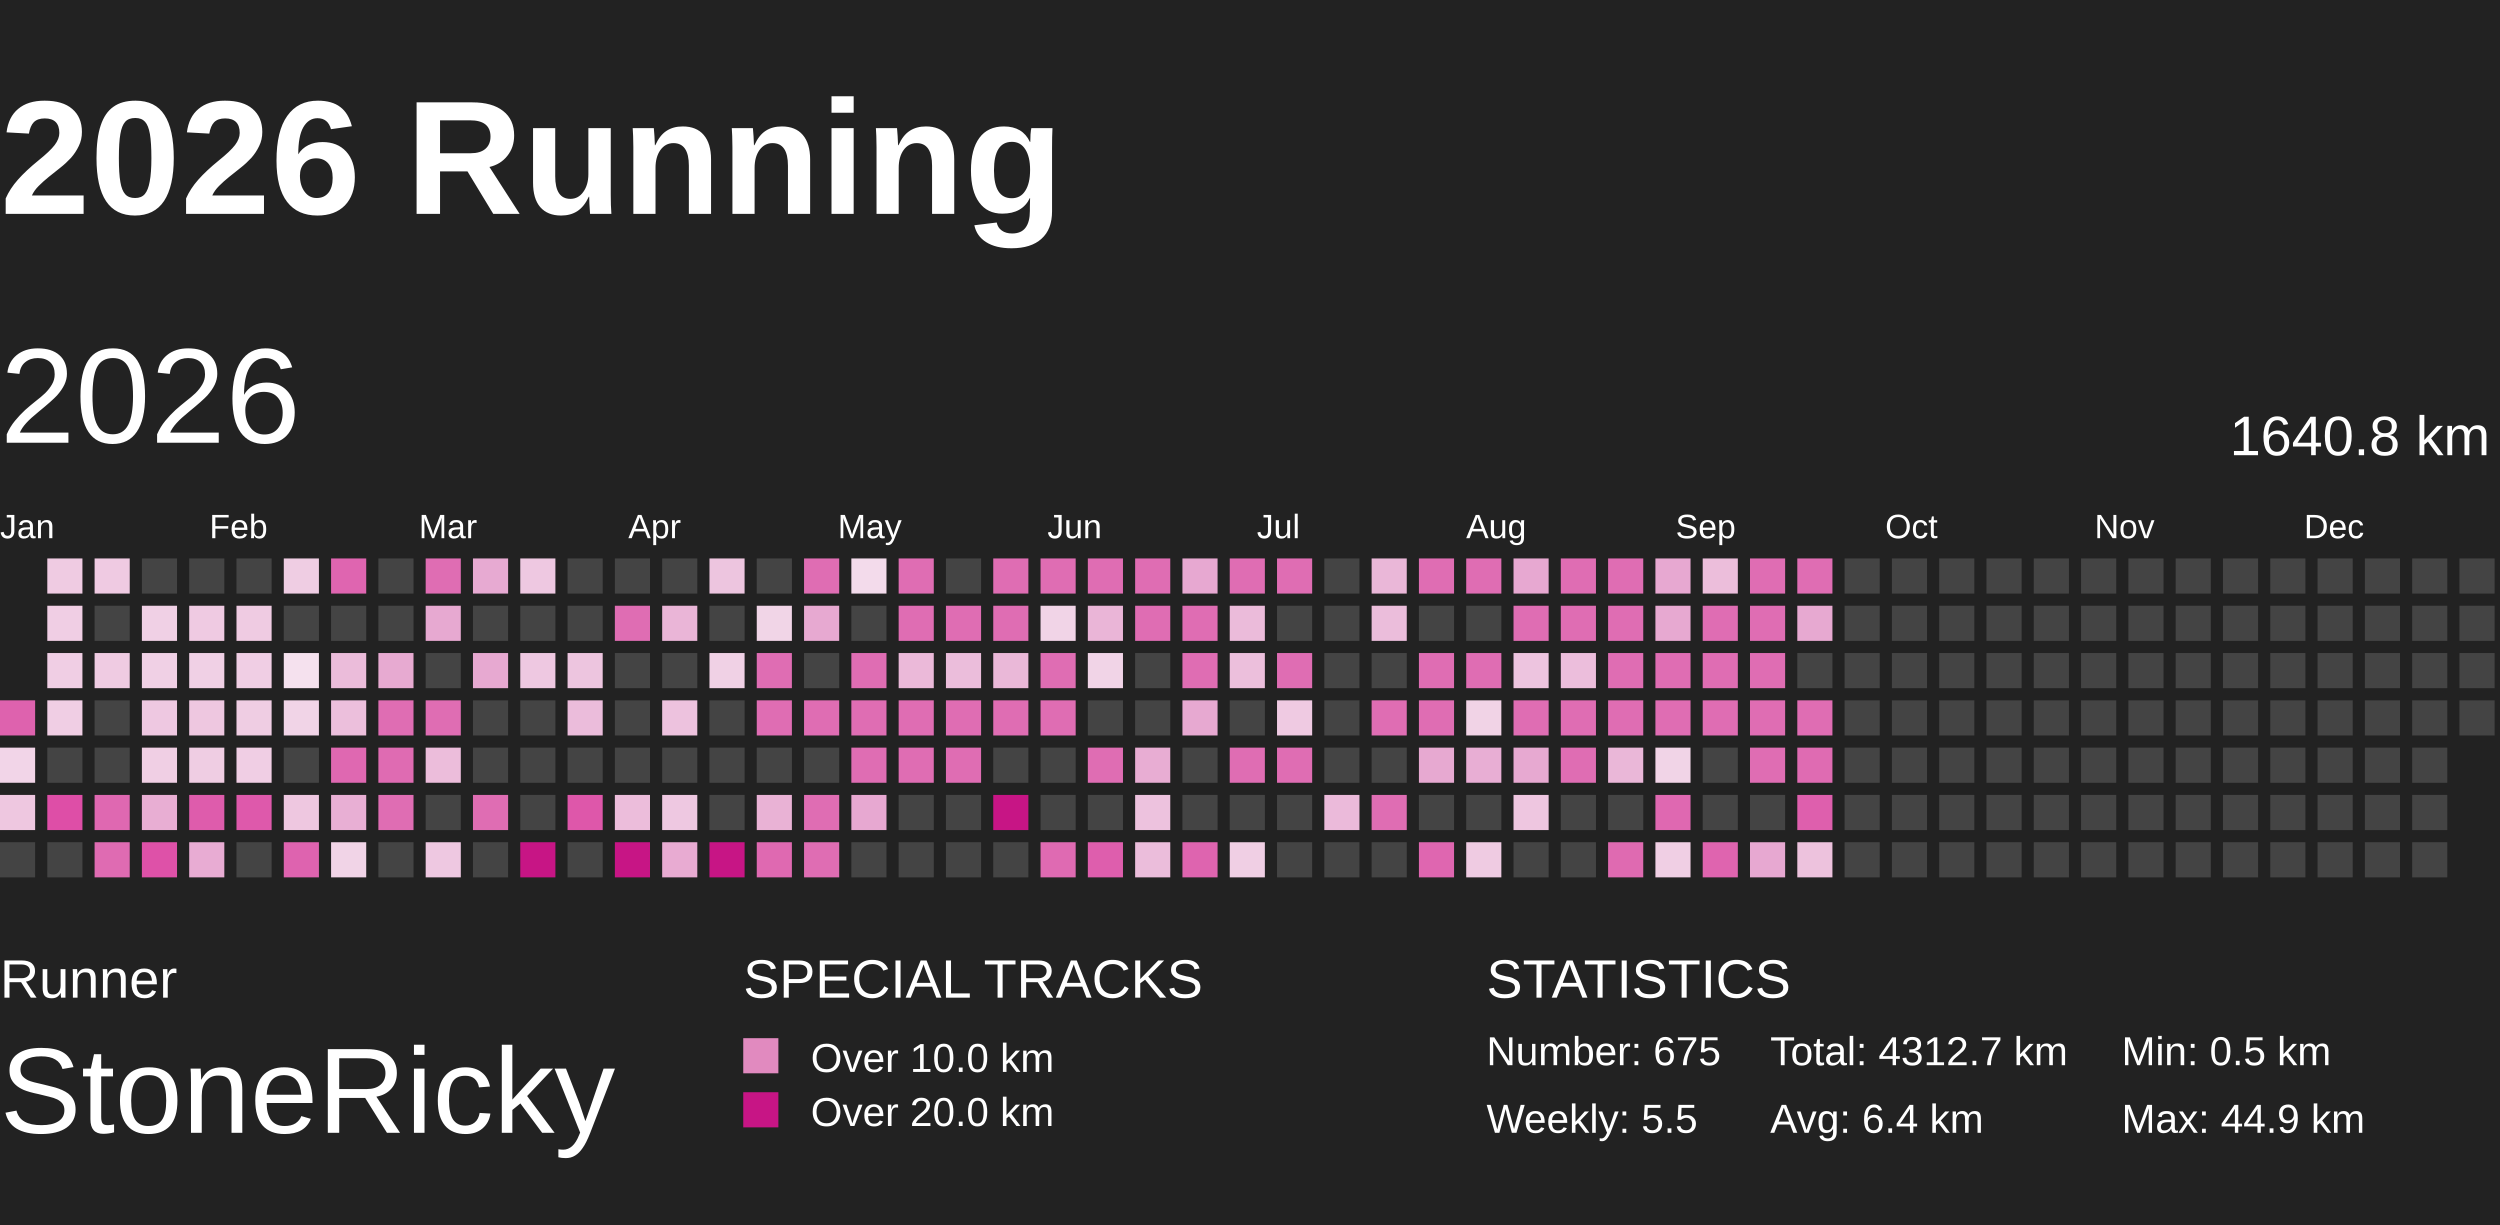
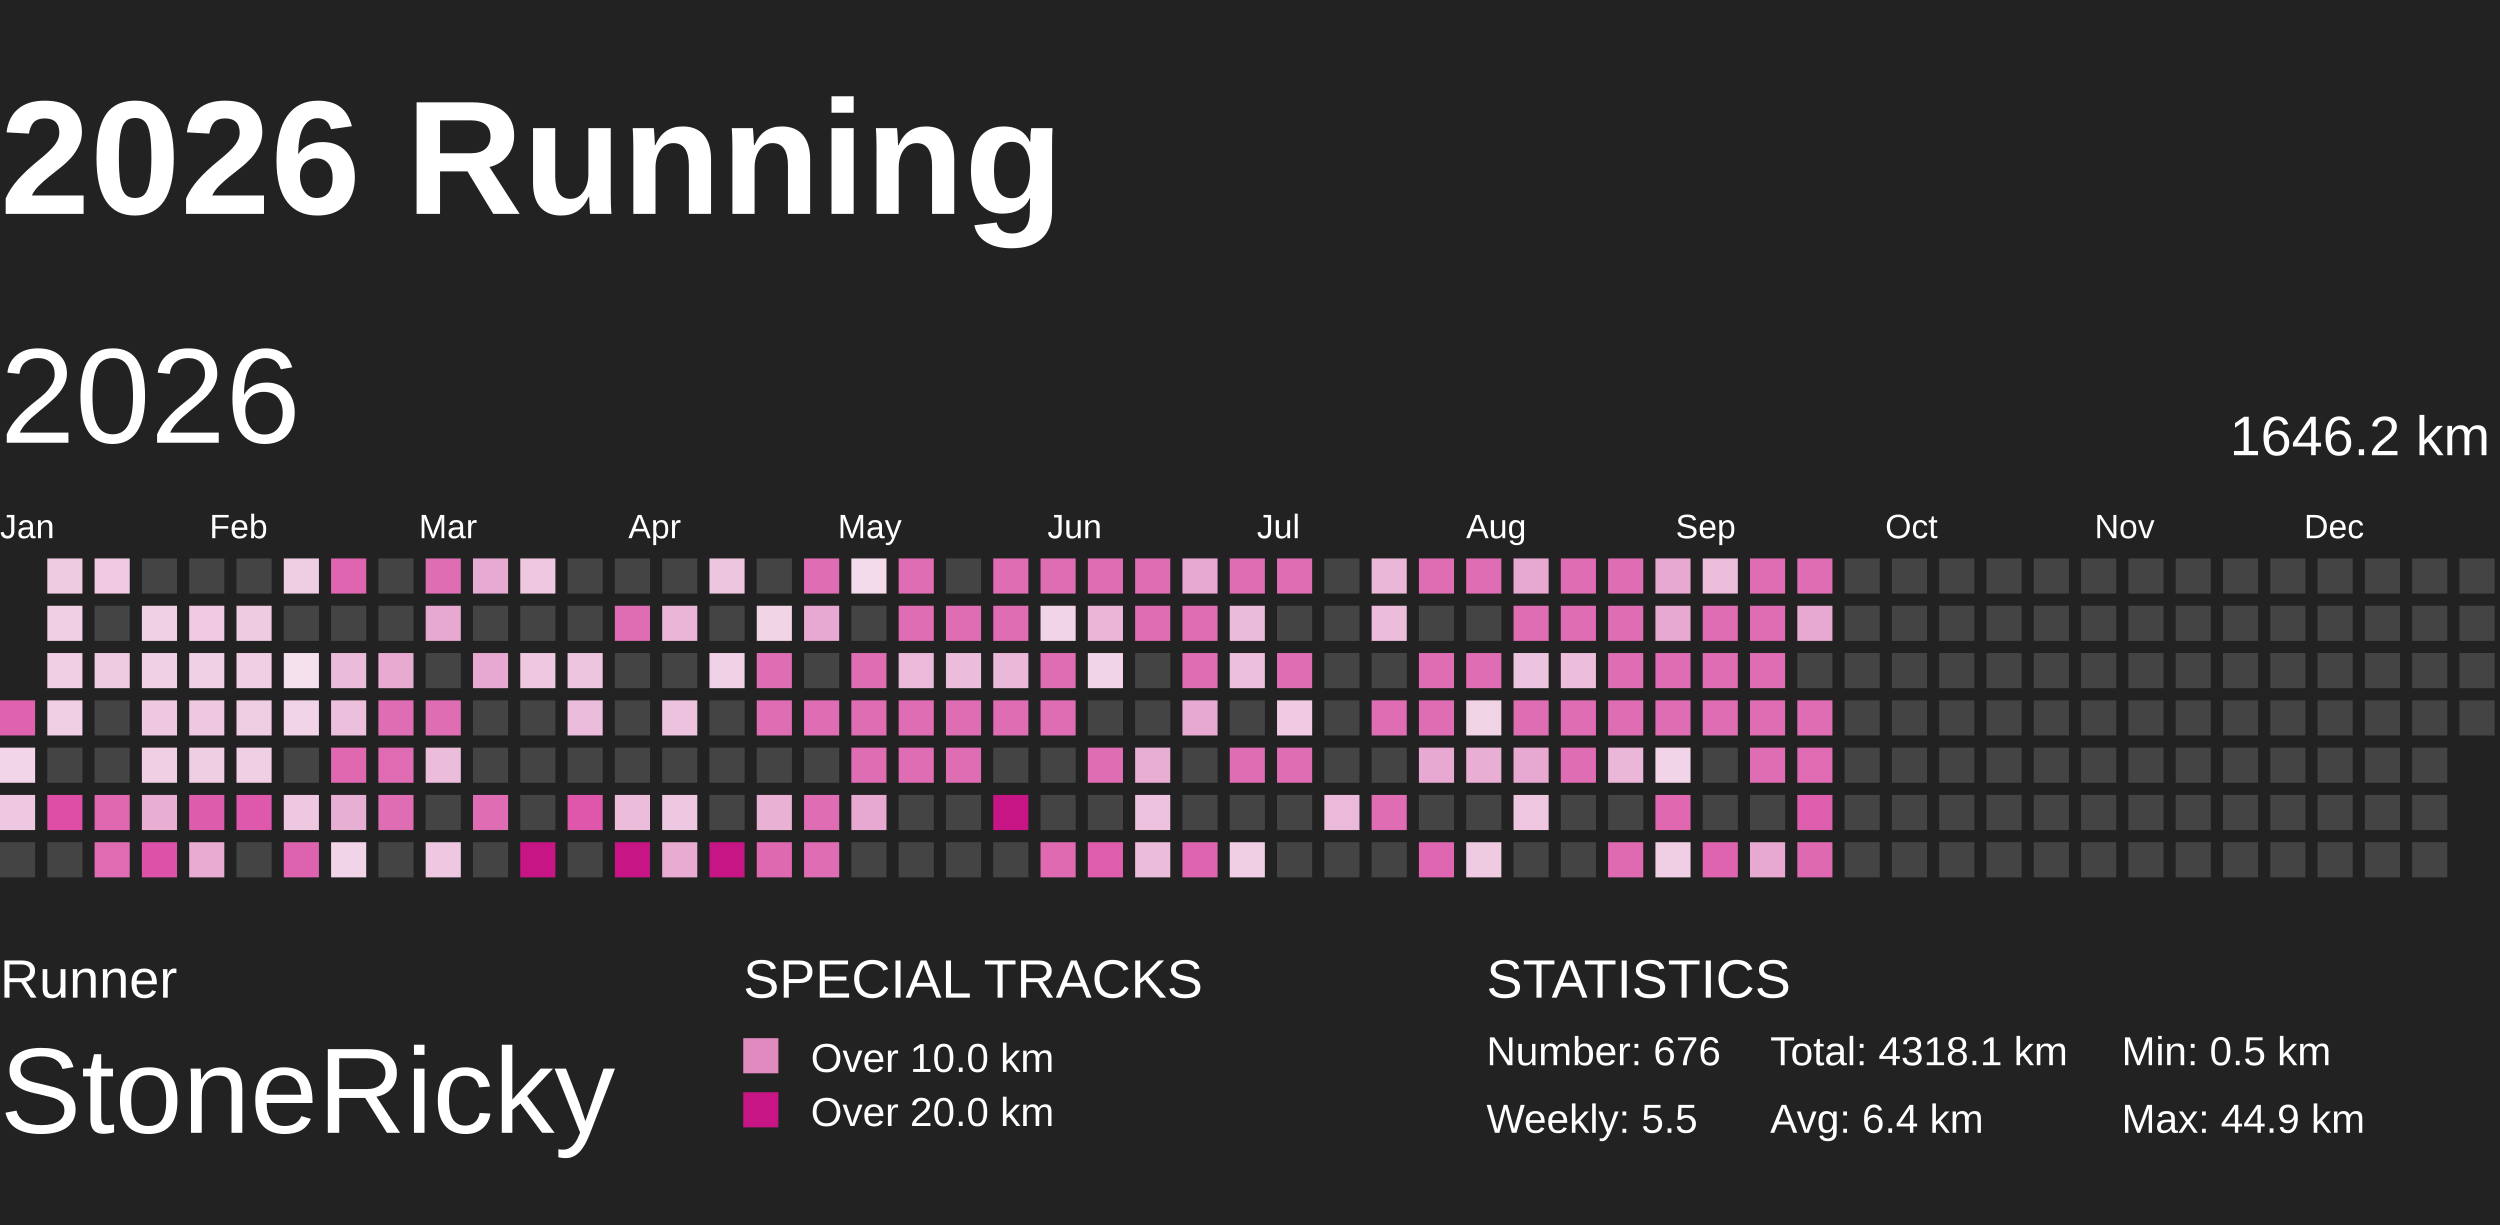
<svg xmlns="http://www.w3.org/2000/svg" baseProfile="full" height="98mm" version="1.1" viewBox="10,9,185,81" width="200mm">
  <defs>
    <pattern height="2" id="indoor-stripe" patternUnits="userSpaceOnUse" width="2">
      <line stroke="white" stroke-opacity="0.45" stroke-width="0.5" x1="0" x2="2" y1="2" y2="0" />
    </pattern>
  </defs>
  <rect fill="#222222" height="98" width="200" x="0" y="0" />
  <text fill="#FFFFFF" style="font-size:12px; font-family:Arial; font-weight:bold;" x="10" y="20">2026 Running</text>
  <text fill="#FFFFFF" style="font-size:4px; font-family:Arial" x="10" y="78">Runner</text>
  <text fill="#FFFFFF" style="font-size:9px; font-family:Arial" x="10" y="88">StoneRicky</text>
  <text fill="#FFFFFF" style="font-size:4px; font-family:Arial" x="65" y="78">SPECIAL TRACKS</text>
  <rect fill="#E18ABF" height="2.6" width="2.6" x="65" y="81" />
  <text fill="#FFFFFF" style="font-size:3px; font-family:Arial" x="70" y="83.5">Over 10.0 km</text>
  <rect fill="#C71585" height="2.6" width="2.6" x="65" y="85" />
  <text fill="#FFFFFF" style="font-size:3px; font-family:Arial" x="70" y="87.5">Over 20.0 km</text>
  <text fill="#FFFFFF" style="font-size:4px; font-family:Arial" x="120" y="78">STATISTICS</text>
-   <text fill="#FFFFFF" style="font-size:3px; font-family:Arial" x="120" y="83">Number: 675</text>
+   <text fill="#FFFFFF" style="font-size:3px; font-family:Arial" x="120" y="83">Number: 676</text>
  <text fill="#FFFFFF" style="font-size:3px; font-family:Arial" x="120" y="88">Weekly: 5.5</text>
-   <text fill="#FFFFFF" style="font-size:3px; font-family:Arial" x="141" y="83">Total: 4312.7 km</text>
+   <text fill="#FFFFFF" style="font-size:3px; font-family:Arial" x="141" y="83">Total: 4318.1 km</text>
  <text fill="#FFFFFF" style="font-size:3px; font-family:Arial" x="141" y="88">Avg: 6.4 km</text>
  <text fill="#FFFFFF" style="font-size:3px; font-family:Arial" x="167" y="83">Min: 0.5 km</text>
  <text fill="#FFFFFF" style="font-size:3px; font-family:Arial" x="167" y="88">Max: 44.9 km</text>
  <text dominant-baseline="hanging" fill="#FFFFFF" style="font-size:10.0px; font-family:Arial;" x="10" y="30">2026</text>
-   <text dominant-baseline="hanging" fill="#FFFFFF" style="font-size:4.125px; font-family:Arial;" x="175" y="35">1640.8 km</text>
+   <text dominant-baseline="hanging" fill="#FFFFFF" style="font-size:4.125px; font-family:Arial;" x="175" y="35">1646.2 km</text>
  <text fill="#FFFFFF" style="font-size:2.5px; font-family:Arial" x="10.0" y="44">Jan</text>
  <text fill="#FFFFFF" style="font-size:2.5px; font-family:Arial" x="25.5" y="44">Feb</text>
  <text fill="#FFFFFF" style="font-size:2.5px; font-family:Arial" x="41.0" y="44">Mar</text>
  <text fill="#FFFFFF" style="font-size:2.5px; font-family:Arial" x="56.5" y="44">Apr</text>
  <text fill="#FFFFFF" style="font-size:2.5px; font-family:Arial" x="72.0" y="44">May</text>
  <text fill="#FFFFFF" style="font-size:2.5px; font-family:Arial" x="87.5" y="44">Jun</text>
  <text fill="#FFFFFF" style="font-size:2.5px; font-family:Arial" x="103.0" y="44">Jul</text>
  <text fill="#FFFFFF" style="font-size:2.5px; font-family:Arial" x="118.5" y="44">Aug</text>
  <text fill="#FFFFFF" style="font-size:2.5px; font-family:Arial" x="134.0" y="44">Sep</text>
  <text fill="#FFFFFF" style="font-size:2.5px; font-family:Arial" x="149.5" y="44">Oct</text>
  <text fill="#FFFFFF" style="font-size:2.5px; font-family:Arial" x="165.0" y="44">Nov</text>
  <text fill="#FFFFFF" style="font-size:2.5px; font-family:Arial" x="180.5" y="44">Dec</text>
  <rect fill="#de62ae" height="2.6" width="2.6" x="10.0" y="56.0" />
  <rect fill="#f2d5e8" height="2.6" width="2.6" x="10.0" y="59.5" />
  <rect fill="#eec7e0" height="2.6" width="2.6" x="10.0" y="63.0" />
  <rect fill="#444444" height="2.6" width="2.6" x="10.0" y="66.5" />
  <rect fill="#efcbe2" height="2.6" width="2.6" x="13.5" y="45.5" />
  <rect fill="#f0cee4" height="2.6" width="2.6" x="13.5" y="49.0" />
  <rect fill="#f0cee4" height="2.6" width="2.6" x="13.5" y="52.5" />
  <rect fill="#f0cee4" height="2.6" width="2.6" x="13.5" y="56.0" />
  <rect fill="#444444" height="2.6" width="2.6" x="13.5" y="59.5" />
  <rect fill="#de4ea7" height="2.6" width="2.6" x="13.5" y="63.0" />
  <rect fill="#444444" height="2.6" width="2.6" x="13.5" y="66.5" />
  <rect fill="#efcae2" height="2.6" width="2.6" x="17.0" y="45.5" />
  <rect fill="#444444" height="2.6" width="2.6" x="17.0" y="49.0" />
  <rect fill="#efcbe2" height="2.6" width="2.6" x="17.0" y="52.5" />
  <rect fill="#444444" height="2.6" width="2.6" x="17.0" y="56.0" />
  <rect fill="#444444" height="2.6" width="2.6" x="17.0" y="59.5" />
  <rect fill="#df68b1" height="2.6" width="2.6" x="17.0" y="63.0" />
  <rect fill="#df6bb2" height="2.6" width="2.6" x="17.0" y="66.5" />
  <rect fill="#444444" height="2.6" width="2.6" x="20.5" y="45.5" />
  <rect fill="#f0d0e5" height="2.6" width="2.6" x="20.5" y="49.0" />
  <rect fill="#f0d0e5" height="2.6" width="2.6" x="20.5" y="52.5" />
  <rect fill="#eec8e1" height="2.6" width="2.6" x="20.5" y="56.0" />
  <rect fill="#f0cfe4" height="2.6" width="2.6" x="20.5" y="59.5" />
  <rect fill="#e8aed3" height="2.6" width="2.6" x="20.5" y="63.0" />
  <rect fill="#de51a8" height="2.6" width="2.6" x="20.5" y="66.5" />
  <rect fill="#444444" height="2.6" width="2.6" x="24.0" y="45.5" />
  <rect fill="#efcae2" height="2.6" width="2.6" x="24.0" y="49.0" />
  <rect fill="#f0d0e5" height="2.6" width="2.6" x="24.0" y="52.5" />
  <rect fill="#eec7e0" height="2.6" width="2.6" x="24.0" y="56.0" />
  <rect fill="#efcde3" height="2.6" width="2.6" x="24.0" y="59.5" />
  <rect fill="#de5cac" height="2.6" width="2.6" x="24.0" y="63.0" />
  <rect fill="#e8acd3" height="2.6" width="2.6" x="24.0" y="66.5" />
  <rect fill="#444444" height="2.6" width="2.6" x="27.5" y="45.5" />
  <rect fill="#efcbe2" height="2.6" width="2.6" x="27.5" y="49.0" />
  <rect fill="#f0cee4" height="2.6" width="2.6" x="27.5" y="52.5" />
  <rect fill="#efcde3" height="2.6" width="2.6" x="27.5" y="56.0" />
  <rect fill="#f0cee4" height="2.6" width="2.6" x="27.5" y="59.5" />
  <rect fill="#de59ab" height="2.6" width="2.6" x="27.5" y="63.0" />
  <rect fill="#444444" height="2.6" width="2.6" x="27.5" y="66.5" />
  <rect fill="#efcde3" height="2.6" width="2.6" x="31.0" y="45.5" />
  <rect fill="#444444" height="2.6" width="2.6" x="31.0" y="49.0" />
  <rect fill="#f5e1ee" height="2.6" width="2.6" x="31.0" y="52.5" />
  <rect fill="#f1d4e7" height="2.6" width="2.6" x="31.0" y="56.0" />
  <rect fill="#444444" height="2.6" width="2.6" x="31.0" y="59.5" />
  <rect fill="#eec7e0" height="2.6" width="2.6" x="31.0" y="63.0" />
  <rect fill="#de63af" height="2.6" width="2.6" x="31.0" y="66.5" />
  <rect fill="#df65b0" height="2.6" width="2.6" x="34.5" y="45.5" />
  <rect fill="#444444" height="2.6" width="2.6" x="34.5" y="49.0" />
  <rect fill="#ebbcda" height="2.6" width="2.6" x="34.5" y="52.5" />
  <rect fill="#ecbfdc" height="2.6" width="2.6" x="34.5" y="56.0" />
  <rect fill="#df68b1" height="2.6" width="2.6" x="34.5" y="59.5" />
  <rect fill="#e8afd4" height="2.6" width="2.6" x="34.5" y="63.0" />
  <rect fill="#f1d4e7" height="2.6" width="2.6" x="34.5" y="66.5" />
  <rect fill="#444444" height="2.6" width="2.6" x="38.0" y="45.5" />
  <rect fill="#444444" height="2.6" width="2.6" x="38.0" y="49.0" />
  <rect fill="#e7aad1" height="2.6" width="2.6" x="38.0" y="52.5" />
  <rect fill="#df6db3" height="2.6" width="2.6" x="38.0" y="56.0" />
  <rect fill="#df6bb2" height="2.6" width="2.6" x="38.0" y="59.5" />
  <rect fill="#df6db3" height="2.6" width="2.6" x="38.0" y="63.0" />
  <rect fill="#444444" height="2.6" width="2.6" x="38.0" y="66.5" />
  <rect fill="#df6db3" height="2.6" width="2.6" x="41.5" y="45.5" />
  <rect fill="#e7a9d1" height="2.6" width="2.6" x="41.5" y="49.0" />
  <rect fill="#444444" height="2.6" width="2.6" x="41.5" y="52.5" />
  <rect fill="#df6db3" height="2.6" width="2.6" x="41.5" y="56.0" />
  <rect fill="#ecbddb" height="2.6" width="2.6" x="41.5" y="59.5" />
  <rect fill="#444444" height="2.6" width="2.6" x="41.5" y="63.0" />
  <rect fill="#eec8e1" height="2.6" width="2.6" x="41.5" y="66.5" />
  <rect fill="#e7aad2" height="2.6" width="2.6" x="45.0" y="45.5" />
  <rect fill="#444444" height="2.6" width="2.6" x="45.0" y="49.0" />
  <rect fill="#e7a9d1" height="2.6" width="2.6" x="45.0" y="52.5" />
  <rect fill="#444444" height="2.6" width="2.6" x="45.0" y="56.0" />
  <rect fill="#444444" height="2.6" width="2.6" x="45.0" y="59.5" />
  <rect fill="#df6db3" height="2.6" width="2.6" x="45.0" y="63.0" />
  <rect fill="#444444" height="2.6" width="2.6" x="45.0" y="66.5" />
  <rect fill="#eec8e1" height="2.6" width="2.6" x="48.5" y="45.5" />
  <rect fill="#444444" height="2.6" width="2.6" x="48.5" y="49.0" />
  <rect fill="#eec8e1" height="2.6" width="2.6" x="48.5" y="52.5" />
  <rect fill="#444444" height="2.6" width="2.6" x="48.5" y="56.0" />
  <rect fill="#444444" height="2.6" width="2.6" x="48.5" y="59.5" />
  <rect fill="#444444" height="2.6" width="2.6" x="48.5" y="63.0" />
  <rect fill="#C71585" height="2.6" width="2.6" x="48.5" y="66.5" />
  <rect fill="#444444" height="2.6" width="2.6" x="52.0" y="45.5" />
  <rect fill="#444444" height="2.6" width="2.6" x="52.0" y="49.0" />
  <rect fill="#edc5df" height="2.6" width="2.6" x="52.0" y="52.5" />
  <rect fill="#ebbcdb" height="2.6" width="2.6" x="52.0" y="56.0" />
  <rect fill="#444444" height="2.6" width="2.6" x="52.0" y="59.5" />
  <rect fill="#de57aa" height="2.6" width="2.6" x="52.0" y="63.0" />
  <rect fill="#444444" height="2.6" width="2.6" x="52.0" y="66.5" />
  <rect fill="#444444" height="2.6" width="2.6" x="55.5" y="45.5" />
  <rect fill="#df6db3" height="2.6" width="2.6" x="55.5" y="49.0" />
  <rect fill="#444444" height="2.6" width="2.6" x="55.5" y="52.5" />
  <rect fill="#444444" height="2.6" width="2.6" x="55.5" y="56.0" />
  <rect fill="#444444" height="2.6" width="2.6" x="55.5" y="59.5" />
  <rect fill="#ecbddb" height="2.6" width="2.6" x="55.5" y="63.0" />
  <rect fill="#C71585" height="2.6" width="2.6" x="55.5" y="66.5" />
  <rect fill="#444444" height="2.6" width="2.6" x="59.0" y="45.5" />
  <rect fill="#eab5d7" height="2.6" width="2.6" x="59.0" y="49.0" />
  <rect fill="#444444" height="2.6" width="2.6" x="59.0" y="52.5" />
  <rect fill="#edc2de" height="2.6" width="2.6" x="59.0" y="56.0" />
  <rect fill="#444444" height="2.6" width="2.6" x="59.0" y="59.5" />
  <rect fill="#eec8e1" height="2.6" width="2.6" x="59.0" y="63.0" />
  <rect fill="#e8abd2" height="2.6" width="2.6" x="59.0" y="66.5" />
  <rect fill="#edc5df" height="2.6" width="2.6" x="62.5" y="45.5" />
  <rect fill="#444444" height="2.6" width="2.6" x="62.5" y="49.0" />
  <rect fill="#f0d1e5" height="2.6" width="2.6" x="62.5" y="52.5" />
  <rect fill="#444444" height="2.6" width="2.6" x="62.5" y="56.0" />
  <rect fill="#444444" height="2.6" width="2.6" x="62.5" y="59.5" />
  <rect fill="#444444" height="2.6" width="2.6" x="62.5" y="63.0" />
  <rect fill="#C71585" height="2.6" width="2.6" x="62.5" y="66.5" />
  <rect fill="#444444" height="2.6" width="2.6" x="66.0" y="45.5" />
  <rect fill="#f1d5e7" height="2.6" width="2.6" x="66.0" y="49.0" />
  <rect fill="#df6db3" height="2.6" width="2.6" x="66.0" y="52.5" />
  <rect fill="#df6db3" height="2.6" width="2.6" x="66.0" y="56.0" />
  <rect fill="#444444" height="2.6" width="2.6" x="66.0" y="59.5" />
  <rect fill="#e9b2d5" height="2.6" width="2.6" x="66.0" y="63.0" />
  <rect fill="#df69b1" height="2.6" width="2.6" x="66.0" y="66.5" />
  <rect fill="#df6db3" height="2.6" width="2.6" x="69.5" y="45.5" />
  <rect fill="#e7a9d1" height="2.6" width="2.6" x="69.5" y="49.0" />
  <rect fill="#444444" height="2.6" width="2.6" x="69.5" y="52.5" />
  <rect fill="#df6db3" height="2.6" width="2.6" x="69.5" y="56.0" />
  <rect fill="#444444" height="2.6" width="2.6" x="69.5" y="59.5" />
  <rect fill="#df6db3" height="2.6" width="2.6" x="69.5" y="63.0" />
  <rect fill="#df6db3" height="2.6" width="2.6" x="69.5" y="66.5" />
  <rect fill="#f3dbeb" height="2.6" width="2.6" x="73.0" y="45.5" />
  <rect fill="#444444" height="2.6" width="2.6" x="73.0" y="49.0" />
  <rect fill="#df6db3" height="2.6" width="2.6" x="73.0" y="52.5" />
  <rect fill="#df6db3" height="2.6" width="2.6" x="73.0" y="56.0" />
  <rect fill="#df6db3" height="2.6" width="2.6" x="73.0" y="59.5" />
  <rect fill="#e7a8d1" height="2.6" width="2.6" x="73.0" y="63.0" />
  <rect fill="#444444" height="2.6" width="2.6" x="73.0" y="66.5" />
  <rect fill="#df6db3" height="2.6" width="2.6" x="76.5" y="45.5" />
  <rect fill="#df6db3" height="2.6" width="2.6" x="76.5" y="49.0" />
  <rect fill="#ebb9d9" height="2.6" width="2.6" x="76.5" y="52.5" />
  <rect fill="#df6db3" height="2.6" width="2.6" x="76.5" y="56.0" />
  <rect fill="#df6db3" height="2.6" width="2.6" x="76.5" y="59.5" />
  <rect fill="#444444" height="2.6" width="2.6" x="76.5" y="63.0" />
  <rect fill="#444444" height="2.6" width="2.6" x="76.5" y="66.5" />
  <rect fill="#444444" height="2.6" width="2.6" x="80.0" y="45.5" />
  <rect fill="#df6db3" height="2.6" width="2.6" x="80.0" y="49.0" />
  <rect fill="#ebbddb" height="2.6" width="2.6" x="80.0" y="52.5" />
  <rect fill="#df6db3" height="2.6" width="2.6" x="80.0" y="56.0" />
  <rect fill="#df6db3" height="2.6" width="2.6" x="80.0" y="59.5" />
  <rect fill="#444444" height="2.6" width="2.6" x="80.0" y="63.0" />
  <rect fill="#444444" height="2.6" width="2.6" x="80.0" y="66.5" />
  <rect fill="#df6db3" height="2.6" width="2.6" x="83.5" y="45.5" />
  <rect fill="#df6db3" height="2.6" width="2.6" x="83.5" y="49.0" />
  <rect fill="#eab8d8" height="2.6" width="2.6" x="83.5" y="52.5" />
  <rect fill="#df6db3" height="2.6" width="2.6" x="83.5" y="56.0" />
  <rect fill="#444444" height="2.6" width="2.6" x="83.5" y="59.5" />
  <rect fill="#C71585" height="2.6" width="2.6" x="83.5" y="63.0" />
  <rect fill="#444444" height="2.6" width="2.6" x="83.5" y="66.5" />
  <rect fill="#df6db3" height="2.6" width="2.6" x="87.0" y="45.5" />
  <rect fill="#f1d4e7" height="2.6" width="2.6" x="87.0" y="49.0" />
  <rect fill="#df6db3" height="2.6" width="2.6" x="87.0" y="52.5" />
  <rect fill="#df6db3" height="2.6" width="2.6" x="87.0" y="56.0" />
  <rect fill="#444444" height="2.6" width="2.6" x="87.0" y="59.5" />
  <rect fill="#444444" height="2.6" width="2.6" x="87.0" y="63.0" />
  <rect fill="#df6ab2" height="2.6" width="2.6" x="87.0" y="66.5" />
  <rect fill="#df6db3" height="2.6" width="2.6" x="90.5" y="45.5" />
  <rect fill="#eab5d7" height="2.6" width="2.6" x="90.5" y="49.0" />
  <rect fill="#f1d4e7" height="2.6" width="2.6" x="90.5" y="52.5" />
  <rect fill="#444444" height="2.6" width="2.6" x="90.5" y="56.0" />
  <rect fill="#df6db3" height="2.6" width="2.6" x="90.5" y="59.5" />
  <rect fill="#444444" height="2.6" width="2.6" x="90.5" y="63.0" />
  <rect fill="#de5ead" height="2.6" width="2.6" x="90.5" y="66.5" />
  <rect fill="#df6db3" height="2.6" width="2.6" x="94.0" y="45.5" />
  <rect fill="#df6db3" height="2.6" width="2.6" x="94.0" y="49.0" />
  <rect fill="#444444" height="2.6" width="2.6" x="94.0" y="52.5" />
  <rect fill="#444444" height="2.6" width="2.6" x="94.0" y="56.0" />
  <rect fill="#e8add3" height="2.6" width="2.6" x="94.0" y="59.5" />
  <rect fill="#edc2de" height="2.6" width="2.6" x="94.0" y="63.0" />
  <rect fill="#ebbddb" height="2.6" width="2.6" x="94.0" y="66.5" />
  <rect fill="#e7a8d1" height="2.6" width="2.6" x="97.5" y="45.5" />
  <rect fill="#df6db3" height="2.6" width="2.6" x="97.5" y="49.0" />
  <rect fill="#df6db3" height="2.6" width="2.6" x="97.5" y="52.5" />
  <rect fill="#e7a9d1" height="2.6" width="2.6" x="97.5" y="56.0" />
  <rect fill="#444444" height="2.6" width="2.6" x="97.5" y="59.5" />
  <rect fill="#444444" height="2.6" width="2.6" x="97.5" y="63.0" />
  <rect fill="#de64af" height="2.6" width="2.6" x="97.5" y="66.5" />
  <rect fill="#df6db3" height="2.6" width="2.6" x="101.0" y="45.5" />
  <rect fill="#ebbbda" height="2.6" width="2.6" x="101.0" y="49.0" />
  <rect fill="#ecbfdc" height="2.6" width="2.6" x="101.0" y="52.5" />
  <rect fill="#444444" height="2.6" width="2.6" x="101.0" y="56.0" />
  <rect fill="#df6db3" height="2.6" width="2.6" x="101.0" y="59.5" />
  <rect fill="#444444" height="2.6" width="2.6" x="101.0" y="63.0" />
  <rect fill="#f0cfe4" height="2.6" width="2.6" x="101.0" y="66.5" />
  <rect fill="#df6db3" height="2.6" width="2.6" x="104.5" y="45.5" />
  <rect fill="#444444" height="2.6" width="2.6" x="104.5" y="49.0" />
  <rect fill="#df6db3" height="2.6" width="2.6" x="104.5" y="52.5" />
  <rect fill="#efcae2" height="2.6" width="2.6" x="104.5" y="56.0" />
  <rect fill="#df6db3" height="2.6" width="2.6" x="104.5" y="59.5" />
  <rect fill="#444444" height="2.6" width="2.6" x="104.5" y="63.0" />
  <rect fill="#444444" height="2.6" width="2.6" x="104.5" y="66.5" />
  <rect fill="#444444" height="2.6" width="2.6" x="108.0" y="45.5" />
  <rect fill="#444444" height="2.6" width="2.6" x="108.0" y="49.0" />
  <rect fill="#444444" height="2.6" width="2.6" x="108.0" y="52.5" />
  <rect fill="#444444" height="2.6" width="2.6" x="108.0" y="56.0" />
  <rect fill="#444444" height="2.6" width="2.6" x="108.0" y="59.5" />
  <rect fill="#ebbada" height="2.6" width="2.6" x="108.0" y="63.0" />
  <rect fill="#444444" height="2.6" width="2.6" x="108.0" y="66.5" />
  <rect fill="#eab7d8" height="2.6" width="2.6" x="111.5" y="45.5" />
  <rect fill="#ebbddb" height="2.6" width="2.6" x="111.5" y="49.0" />
  <rect fill="#444444" height="2.6" width="2.6" x="111.5" y="52.5" />
  <rect fill="#df6db3" height="2.6" width="2.6" x="111.5" y="56.0" />
  <rect fill="#444444" height="2.6" width="2.6" x="111.5" y="59.5" />
  <rect fill="#df6db3" height="2.6" width="2.6" x="111.5" y="63.0" />
  <rect fill="#444444" height="2.6" width="2.6" x="111.5" y="66.5" />
  <rect fill="#df6db3" height="2.6" width="2.6" x="115.0" y="45.5" />
  <rect fill="#444444" height="2.6" width="2.6" x="115.0" y="49.0" />
  <rect fill="#df6db3" height="2.6" width="2.6" x="115.0" y="52.5" />
  <rect fill="#df6db3" height="2.6" width="2.6" x="115.0" y="56.0" />
  <rect fill="#e7a9d1" height="2.6" width="2.6" x="115.0" y="59.5" />
  <rect fill="#444444" height="2.6" width="2.6" x="115.0" y="63.0" />
  <rect fill="#df66b0" height="2.6" width="2.6" x="115.0" y="66.5" />
  <rect fill="#df6db3" height="2.6" width="2.6" x="118.5" y="45.5" />
  <rect fill="#444444" height="2.6" width="2.6" x="118.5" y="49.0" />
  <rect fill="#df6db3" height="2.6" width="2.6" x="118.5" y="52.5" />
  <rect fill="#f1d3e6" height="2.6" width="2.6" x="118.5" y="56.0" />
  <rect fill="#e8aed4" height="2.6" width="2.6" x="118.5" y="59.5" />
  <rect fill="#444444" height="2.6" width="2.6" x="118.5" y="63.0" />
  <rect fill="#efcbe2" height="2.6" width="2.6" x="118.5" y="66.5" />
  <rect fill="#e7a8d1" height="2.6" width="2.6" x="122.0" y="45.5" />
  <rect fill="#df6db3" height="2.6" width="2.6" x="122.0" y="49.0" />
  <rect fill="#edc4df" height="2.6" width="2.6" x="122.0" y="52.5" />
  <rect fill="#df6db3" height="2.6" width="2.6" x="122.0" y="56.0" />
  <rect fill="#e7a9d1" height="2.6" width="2.6" x="122.0" y="59.5" />
  <rect fill="#eec6e0" height="2.6" width="2.6" x="122.0" y="63.0" />
  <rect fill="#444444" height="2.6" width="2.6" x="122.0" y="66.5" />
  <rect fill="#df6db3" height="2.6" width="2.6" x="125.5" y="45.5" />
  <rect fill="#df6db3" height="2.6" width="2.6" x="125.5" y="49.0" />
  <rect fill="#ecbedc" height="2.6" width="2.6" x="125.5" y="52.5" />
  <rect fill="#df6db3" height="2.6" width="2.6" x="125.5" y="56.0" />
  <rect fill="#df6db3" height="2.6" width="2.6" x="125.5" y="59.5" />
  <rect fill="#444444" height="2.6" width="2.6" x="125.5" y="63.0" />
  <rect fill="#444444" height="2.6" width="2.6" x="125.5" y="66.5" />
  <rect fill="#df6db3" height="2.6" width="2.6" x="129.0" y="45.5" />
  <rect fill="#df6db3" height="2.6" width="2.6" x="129.0" y="49.0" />
  <rect fill="#df6db3" height="2.6" width="2.6" x="129.0" y="52.5" />
  <rect fill="#df6db3" height="2.6" width="2.6" x="129.0" y="56.0" />
  <rect fill="#eab7d8" height="2.6" width="2.6" x="129.0" y="59.5" />
  <rect fill="#444444" height="2.6" width="2.6" x="129.0" y="63.0" />
  <rect fill="#df6ab1" height="2.6" width="2.6" x="129.0" y="66.5" />
  <rect fill="#e7a8d1" height="2.6" width="2.6" x="132.5" y="45.5" />
  <rect fill="#e7a9d1" height="2.6" width="2.6" x="132.5" y="49.0" />
  <rect fill="#df6db3" height="2.6" width="2.6" x="132.5" y="52.5" />
  <rect fill="#df6db3" height="2.6" width="2.6" x="132.5" y="56.0" />
  <rect fill="#f1d4e7" height="2.6" width="2.6" x="132.5" y="59.5" />
  <rect fill="#df68b1" height="2.6" width="2.6" x="132.5" y="63.0" />
  <rect fill="#f0cfe4" height="2.6" width="2.6" x="132.5" y="66.5" />
  <rect fill="#ecbedb" height="2.6" width="2.6" x="136.0" y="45.5" />
  <rect fill="#df6db3" height="2.6" width="2.6" x="136.0" y="49.0" />
  <rect fill="#df6db3" height="2.6" width="2.6" x="136.0" y="52.5" />
  <rect fill="#df6db3" height="2.6" width="2.6" x="136.0" y="56.0" />
  <rect fill="#444444" height="2.6" width="2.6" x="136.0" y="59.5" />
  <rect fill="#444444" height="2.6" width="2.6" x="136.0" y="63.0" />
  <rect fill="#df64af" height="2.6" width="2.6" x="136.0" y="66.5" />
  <rect fill="#df6db3" height="2.6" width="2.6" x="139.5" y="45.5" />
  <rect fill="#df6db3" height="2.6" width="2.6" x="139.5" y="49.0" />
  <rect fill="#df6db3" height="2.6" width="2.6" x="139.5" y="52.5" />
  <rect fill="#df6db3" height="2.6" width="2.6" x="139.5" y="56.0" />
  <rect fill="#df6db3" height="2.6" width="2.6" x="139.5" y="59.5" />
  <rect fill="#444444" height="2.6" width="2.6" x="139.5" y="63.0" />
  <rect fill="#e7a8d1" height="2.6" width="2.6" x="139.5" y="66.5" />
  <rect fill="#df6db3" height="2.6" width="2.6" x="143.0" y="45.5" />
  <rect fill="#e7a9d1" height="2.6" width="2.6" x="143.0" y="49.0" />
  <rect fill="#444444" height="2.6" width="2.6" x="143.0" y="52.5" />
  <rect fill="#df6db3" height="2.6" width="2.6" x="143.0" y="56.0" />
  <rect fill="#df6bb2" height="2.6" width="2.6" x="143.0" y="59.5" />
  <rect fill="#de5fad" height="2.6" width="2.6" x="143.0" y="63.0" />
-   <rect fill="#edc2dd" height="2.6" width="2.6" x="143.0" y="66.5" />
+   <rect fill="#df69b1" height="2.6" width="2.6" x="143.0" y="66.5" />
  <rect fill="#444444" height="2.6" width="2.6" x="146.5" y="45.5" />
  <rect fill="#444444" height="2.6" width="2.6" x="146.5" y="49.0" />
  <rect fill="#444444" height="2.6" width="2.6" x="146.5" y="52.5" />
  <rect fill="#444444" height="2.6" width="2.6" x="146.5" y="56.0" />
  <rect fill="#444444" height="2.6" width="2.6" x="146.5" y="59.5" />
  <rect fill="#444444" height="2.6" width="2.6" x="146.5" y="63.0" />
  <rect fill="#444444" height="2.6" width="2.6" x="146.5" y="66.5" />
  <rect fill="#444444" height="2.6" width="2.6" x="150.0" y="45.5" />
  <rect fill="#444444" height="2.6" width="2.6" x="150.0" y="49.0" />
  <rect fill="#444444" height="2.6" width="2.6" x="150.0" y="52.5" />
  <rect fill="#444444" height="2.6" width="2.6" x="150.0" y="56.0" />
  <rect fill="#444444" height="2.6" width="2.6" x="150.0" y="59.5" />
  <rect fill="#444444" height="2.6" width="2.6" x="150.0" y="63.0" />
  <rect fill="#444444" height="2.6" width="2.6" x="150.0" y="66.5" />
  <rect fill="#444444" height="2.6" width="2.6" x="153.5" y="45.5" />
  <rect fill="#444444" height="2.6" width="2.6" x="153.5" y="49.0" />
  <rect fill="#444444" height="2.6" width="2.6" x="153.5" y="52.5" />
  <rect fill="#444444" height="2.6" width="2.6" x="153.5" y="56.0" />
  <rect fill="#444444" height="2.6" width="2.6" x="153.5" y="59.5" />
  <rect fill="#444444" height="2.6" width="2.6" x="153.5" y="63.0" />
  <rect fill="#444444" height="2.6" width="2.6" x="153.5" y="66.5" />
  <rect fill="#444444" height="2.6" width="2.6" x="157.0" y="45.5" />
  <rect fill="#444444" height="2.6" width="2.6" x="157.0" y="49.0" />
  <rect fill="#444444" height="2.6" width="2.6" x="157.0" y="52.5" />
  <rect fill="#444444" height="2.6" width="2.6" x="157.0" y="56.0" />
  <rect fill="#444444" height="2.6" width="2.6" x="157.0" y="59.5" />
  <rect fill="#444444" height="2.6" width="2.6" x="157.0" y="63.0" />
  <rect fill="#444444" height="2.6" width="2.6" x="157.0" y="66.5" />
  <rect fill="#444444" height="2.6" width="2.6" x="160.5" y="45.5" />
  <rect fill="#444444" height="2.6" width="2.6" x="160.5" y="49.0" />
  <rect fill="#444444" height="2.6" width="2.6" x="160.5" y="52.5" />
  <rect fill="#444444" height="2.6" width="2.6" x="160.5" y="56.0" />
  <rect fill="#444444" height="2.6" width="2.6" x="160.5" y="59.5" />
  <rect fill="#444444" height="2.6" width="2.6" x="160.5" y="63.0" />
  <rect fill="#444444" height="2.6" width="2.6" x="160.5" y="66.5" />
  <rect fill="#444444" height="2.6" width="2.6" x="164.0" y="45.5" />
  <rect fill="#444444" height="2.6" width="2.6" x="164.0" y="49.0" />
  <rect fill="#444444" height="2.6" width="2.6" x="164.0" y="52.5" />
  <rect fill="#444444" height="2.6" width="2.6" x="164.0" y="56.0" />
  <rect fill="#444444" height="2.6" width="2.6" x="164.0" y="59.5" />
  <rect fill="#444444" height="2.6" width="2.6" x="164.0" y="63.0" />
  <rect fill="#444444" height="2.6" width="2.6" x="164.0" y="66.5" />
  <rect fill="#444444" height="2.6" width="2.6" x="167.5" y="45.5" />
  <rect fill="#444444" height="2.6" width="2.6" x="167.5" y="49.0" />
  <rect fill="#444444" height="2.6" width="2.6" x="167.5" y="52.5" />
  <rect fill="#444444" height="2.6" width="2.6" x="167.5" y="56.0" />
  <rect fill="#444444" height="2.6" width="2.6" x="167.5" y="59.5" />
  <rect fill="#444444" height="2.6" width="2.6" x="167.5" y="63.0" />
  <rect fill="#444444" height="2.6" width="2.6" x="167.5" y="66.5" />
  <rect fill="#444444" height="2.6" width="2.6" x="171.0" y="45.5" />
  <rect fill="#444444" height="2.6" width="2.6" x="171.0" y="49.0" />
  <rect fill="#444444" height="2.6" width="2.6" x="171.0" y="52.5" />
  <rect fill="#444444" height="2.6" width="2.6" x="171.0" y="56.0" />
  <rect fill="#444444" height="2.6" width="2.6" x="171.0" y="59.5" />
  <rect fill="#444444" height="2.6" width="2.6" x="171.0" y="63.0" />
  <rect fill="#444444" height="2.6" width="2.6" x="171.0" y="66.5" />
  <rect fill="#444444" height="2.6" width="2.6" x="174.5" y="45.5" />
  <rect fill="#444444" height="2.6" width="2.6" x="174.5" y="49.0" />
  <rect fill="#444444" height="2.6" width="2.6" x="174.5" y="52.5" />
  <rect fill="#444444" height="2.6" width="2.6" x="174.5" y="56.0" />
  <rect fill="#444444" height="2.6" width="2.6" x="174.5" y="59.5" />
  <rect fill="#444444" height="2.6" width="2.6" x="174.5" y="63.0" />
  <rect fill="#444444" height="2.6" width="2.6" x="174.5" y="66.5" />
  <rect fill="#444444" height="2.6" width="2.6" x="178.0" y="45.5" />
  <rect fill="#444444" height="2.6" width="2.6" x="178.0" y="49.0" />
  <rect fill="#444444" height="2.6" width="2.6" x="178.0" y="52.5" />
  <rect fill="#444444" height="2.6" width="2.6" x="178.0" y="56.0" />
  <rect fill="#444444" height="2.6" width="2.6" x="178.0" y="59.5" />
  <rect fill="#444444" height="2.6" width="2.6" x="178.0" y="63.0" />
  <rect fill="#444444" height="2.6" width="2.6" x="178.0" y="66.5" />
  <rect fill="#444444" height="2.6" width="2.6" x="181.5" y="45.5" />
  <rect fill="#444444" height="2.6" width="2.6" x="181.5" y="49.0" />
  <rect fill="#444444" height="2.6" width="2.6" x="181.5" y="52.5" />
  <rect fill="#444444" height="2.6" width="2.6" x="181.5" y="56.0" />
  <rect fill="#444444" height="2.6" width="2.6" x="181.5" y="59.5" />
  <rect fill="#444444" height="2.6" width="2.6" x="181.5" y="63.0" />
  <rect fill="#444444" height="2.6" width="2.6" x="181.5" y="66.5" />
  <rect fill="#444444" height="2.6" width="2.6" x="185.0" y="45.5" />
  <rect fill="#444444" height="2.6" width="2.6" x="185.0" y="49.0" />
  <rect fill="#444444" height="2.6" width="2.6" x="185.0" y="52.5" />
  <rect fill="#444444" height="2.6" width="2.6" x="185.0" y="56.0" />
  <rect fill="#444444" height="2.6" width="2.6" x="185.0" y="59.5" />
  <rect fill="#444444" height="2.6" width="2.6" x="185.0" y="63.0" />
  <rect fill="#444444" height="2.6" width="2.6" x="185.0" y="66.5" />
  <rect fill="#444444" height="2.6" width="2.6" x="188.5" y="45.5" />
  <rect fill="#444444" height="2.6" width="2.6" x="188.5" y="49.0" />
  <rect fill="#444444" height="2.6" width="2.6" x="188.5" y="52.5" />
  <rect fill="#444444" height="2.6" width="2.6" x="188.5" y="56.0" />
  <rect fill="#444444" height="2.6" width="2.6" x="188.5" y="59.5" />
  <rect fill="#444444" height="2.6" width="2.6" x="188.5" y="63.0" />
  <rect fill="#444444" height="2.6" width="2.6" x="188.5" y="66.5" />
  <rect fill="#444444" height="2.6" width="2.6" x="192.0" y="45.5" />
  <rect fill="#444444" height="2.6" width="2.6" x="192.0" y="49.0" />
  <rect fill="#444444" height="2.6" width="2.6" x="192.0" y="52.5" />
  <rect fill="#444444" height="2.6" width="2.6" x="192.0" y="56.0" />
</svg>
